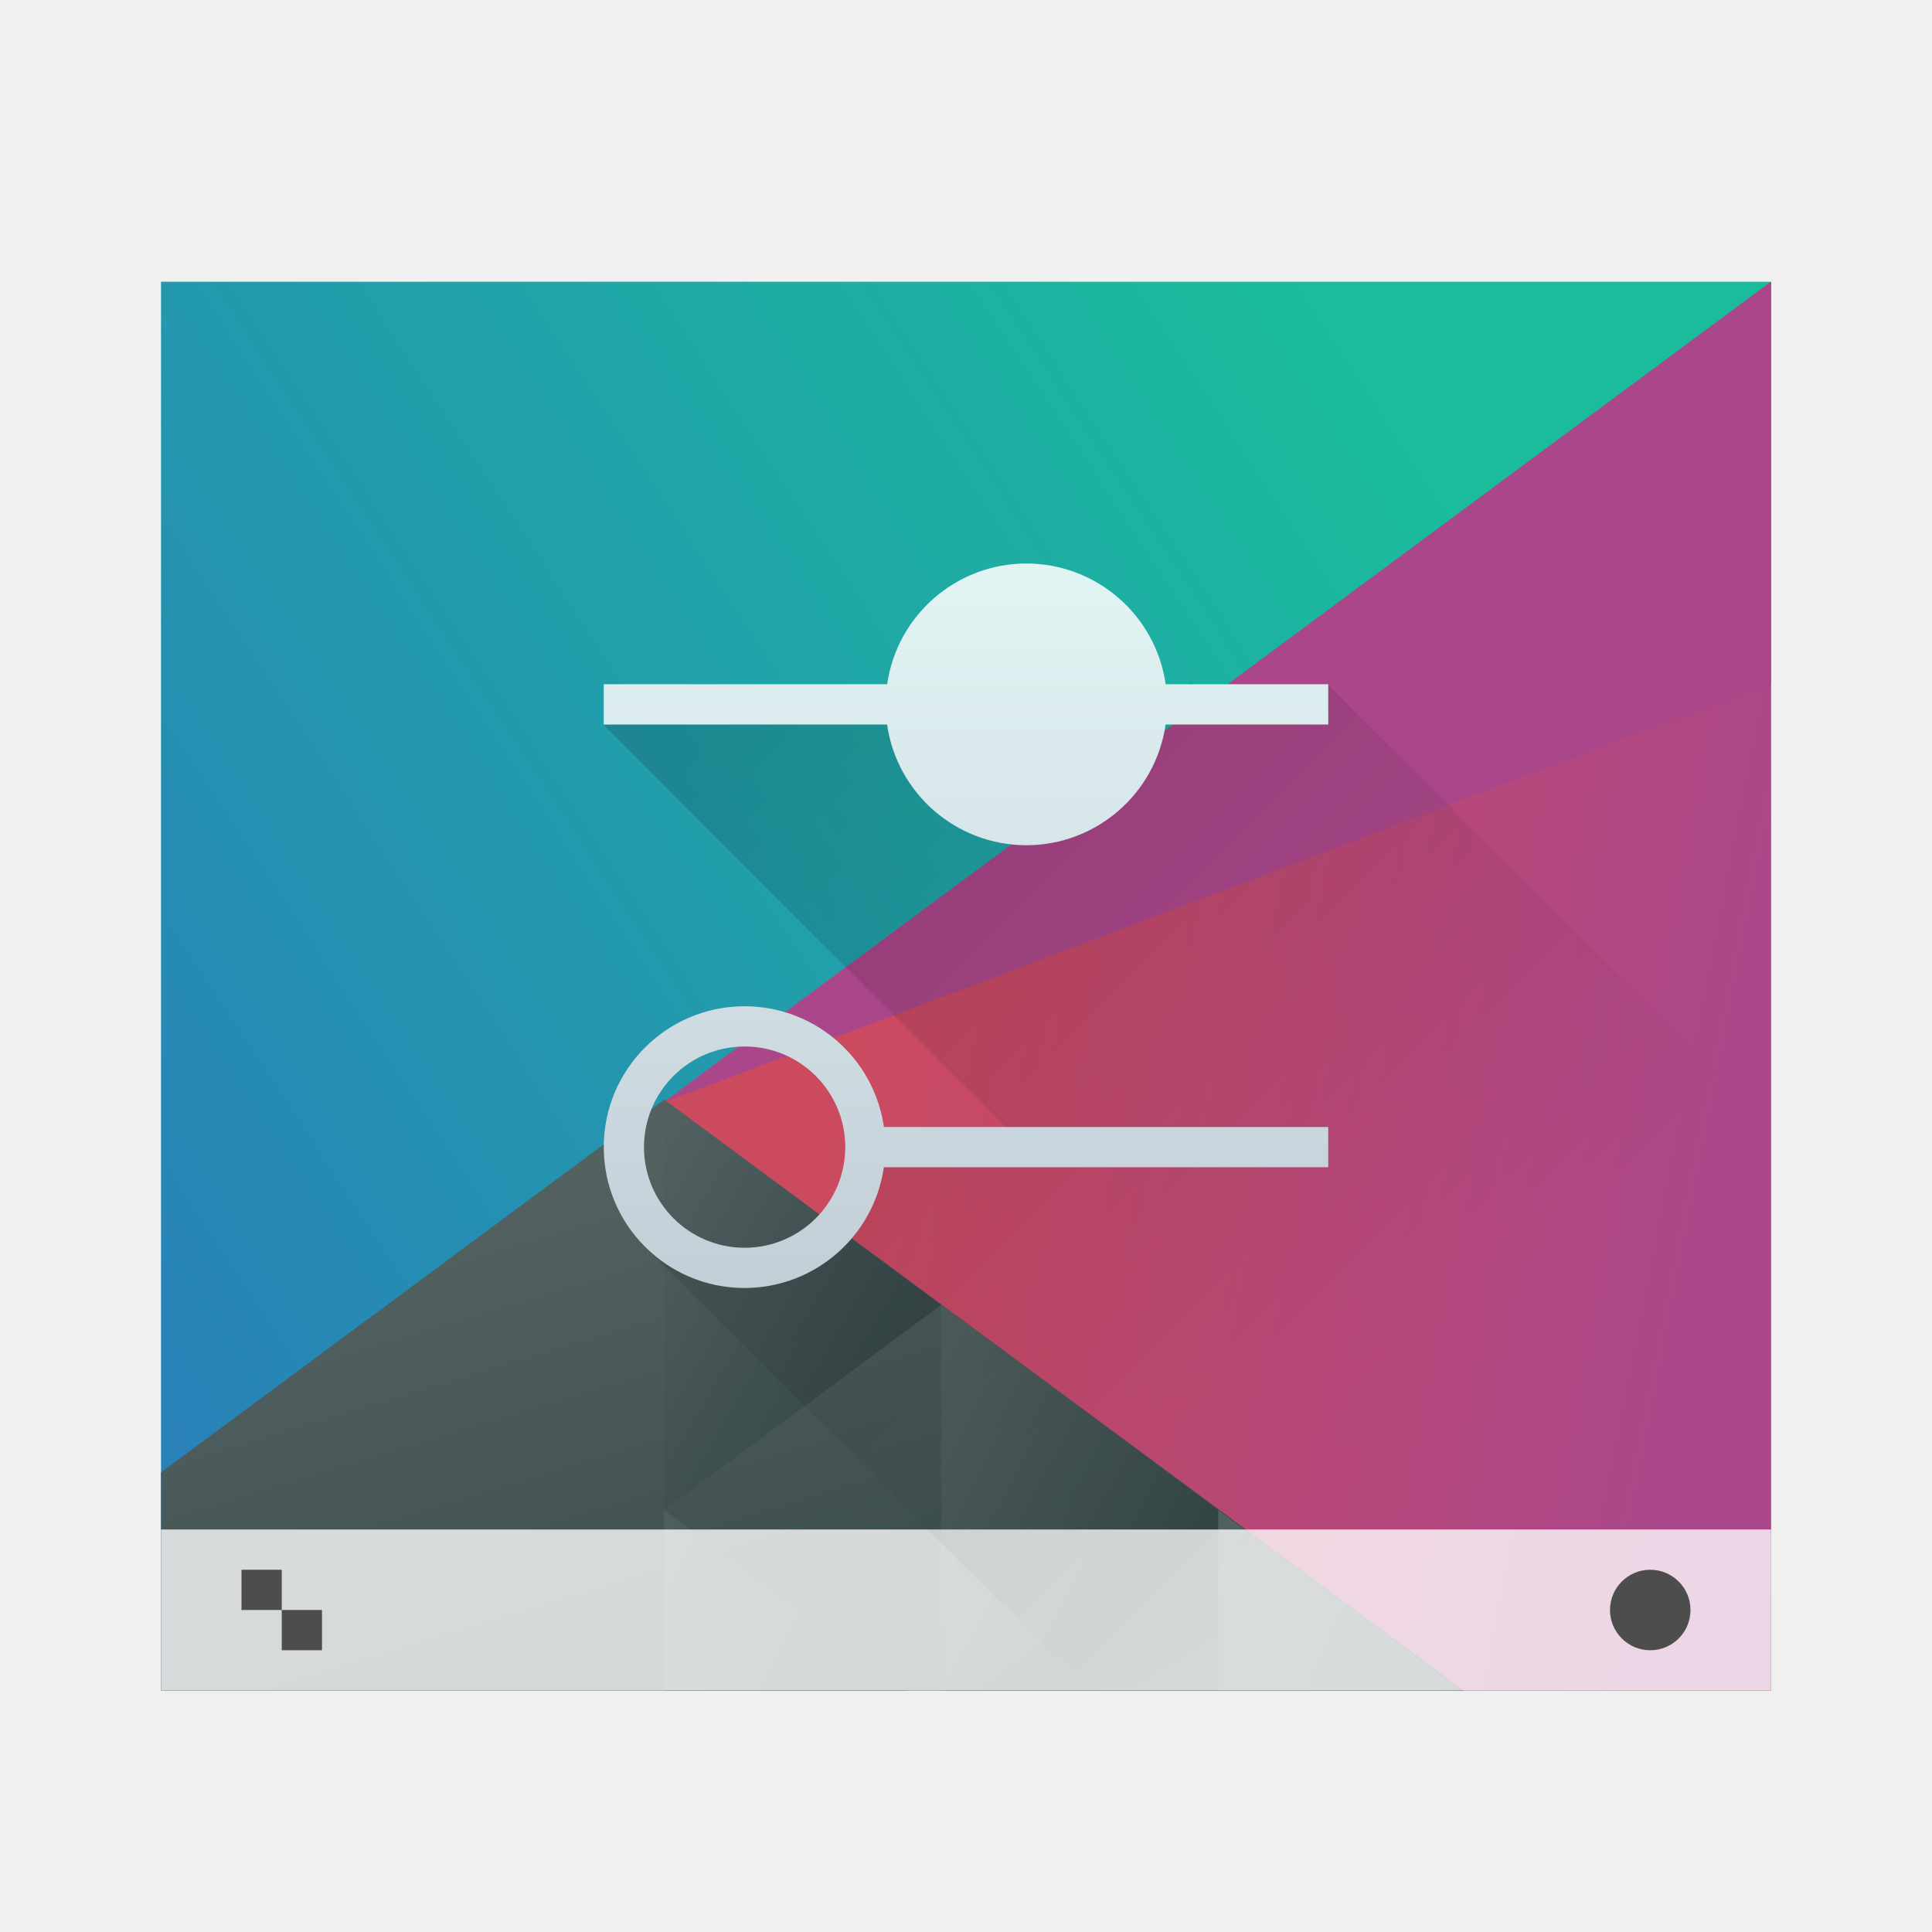
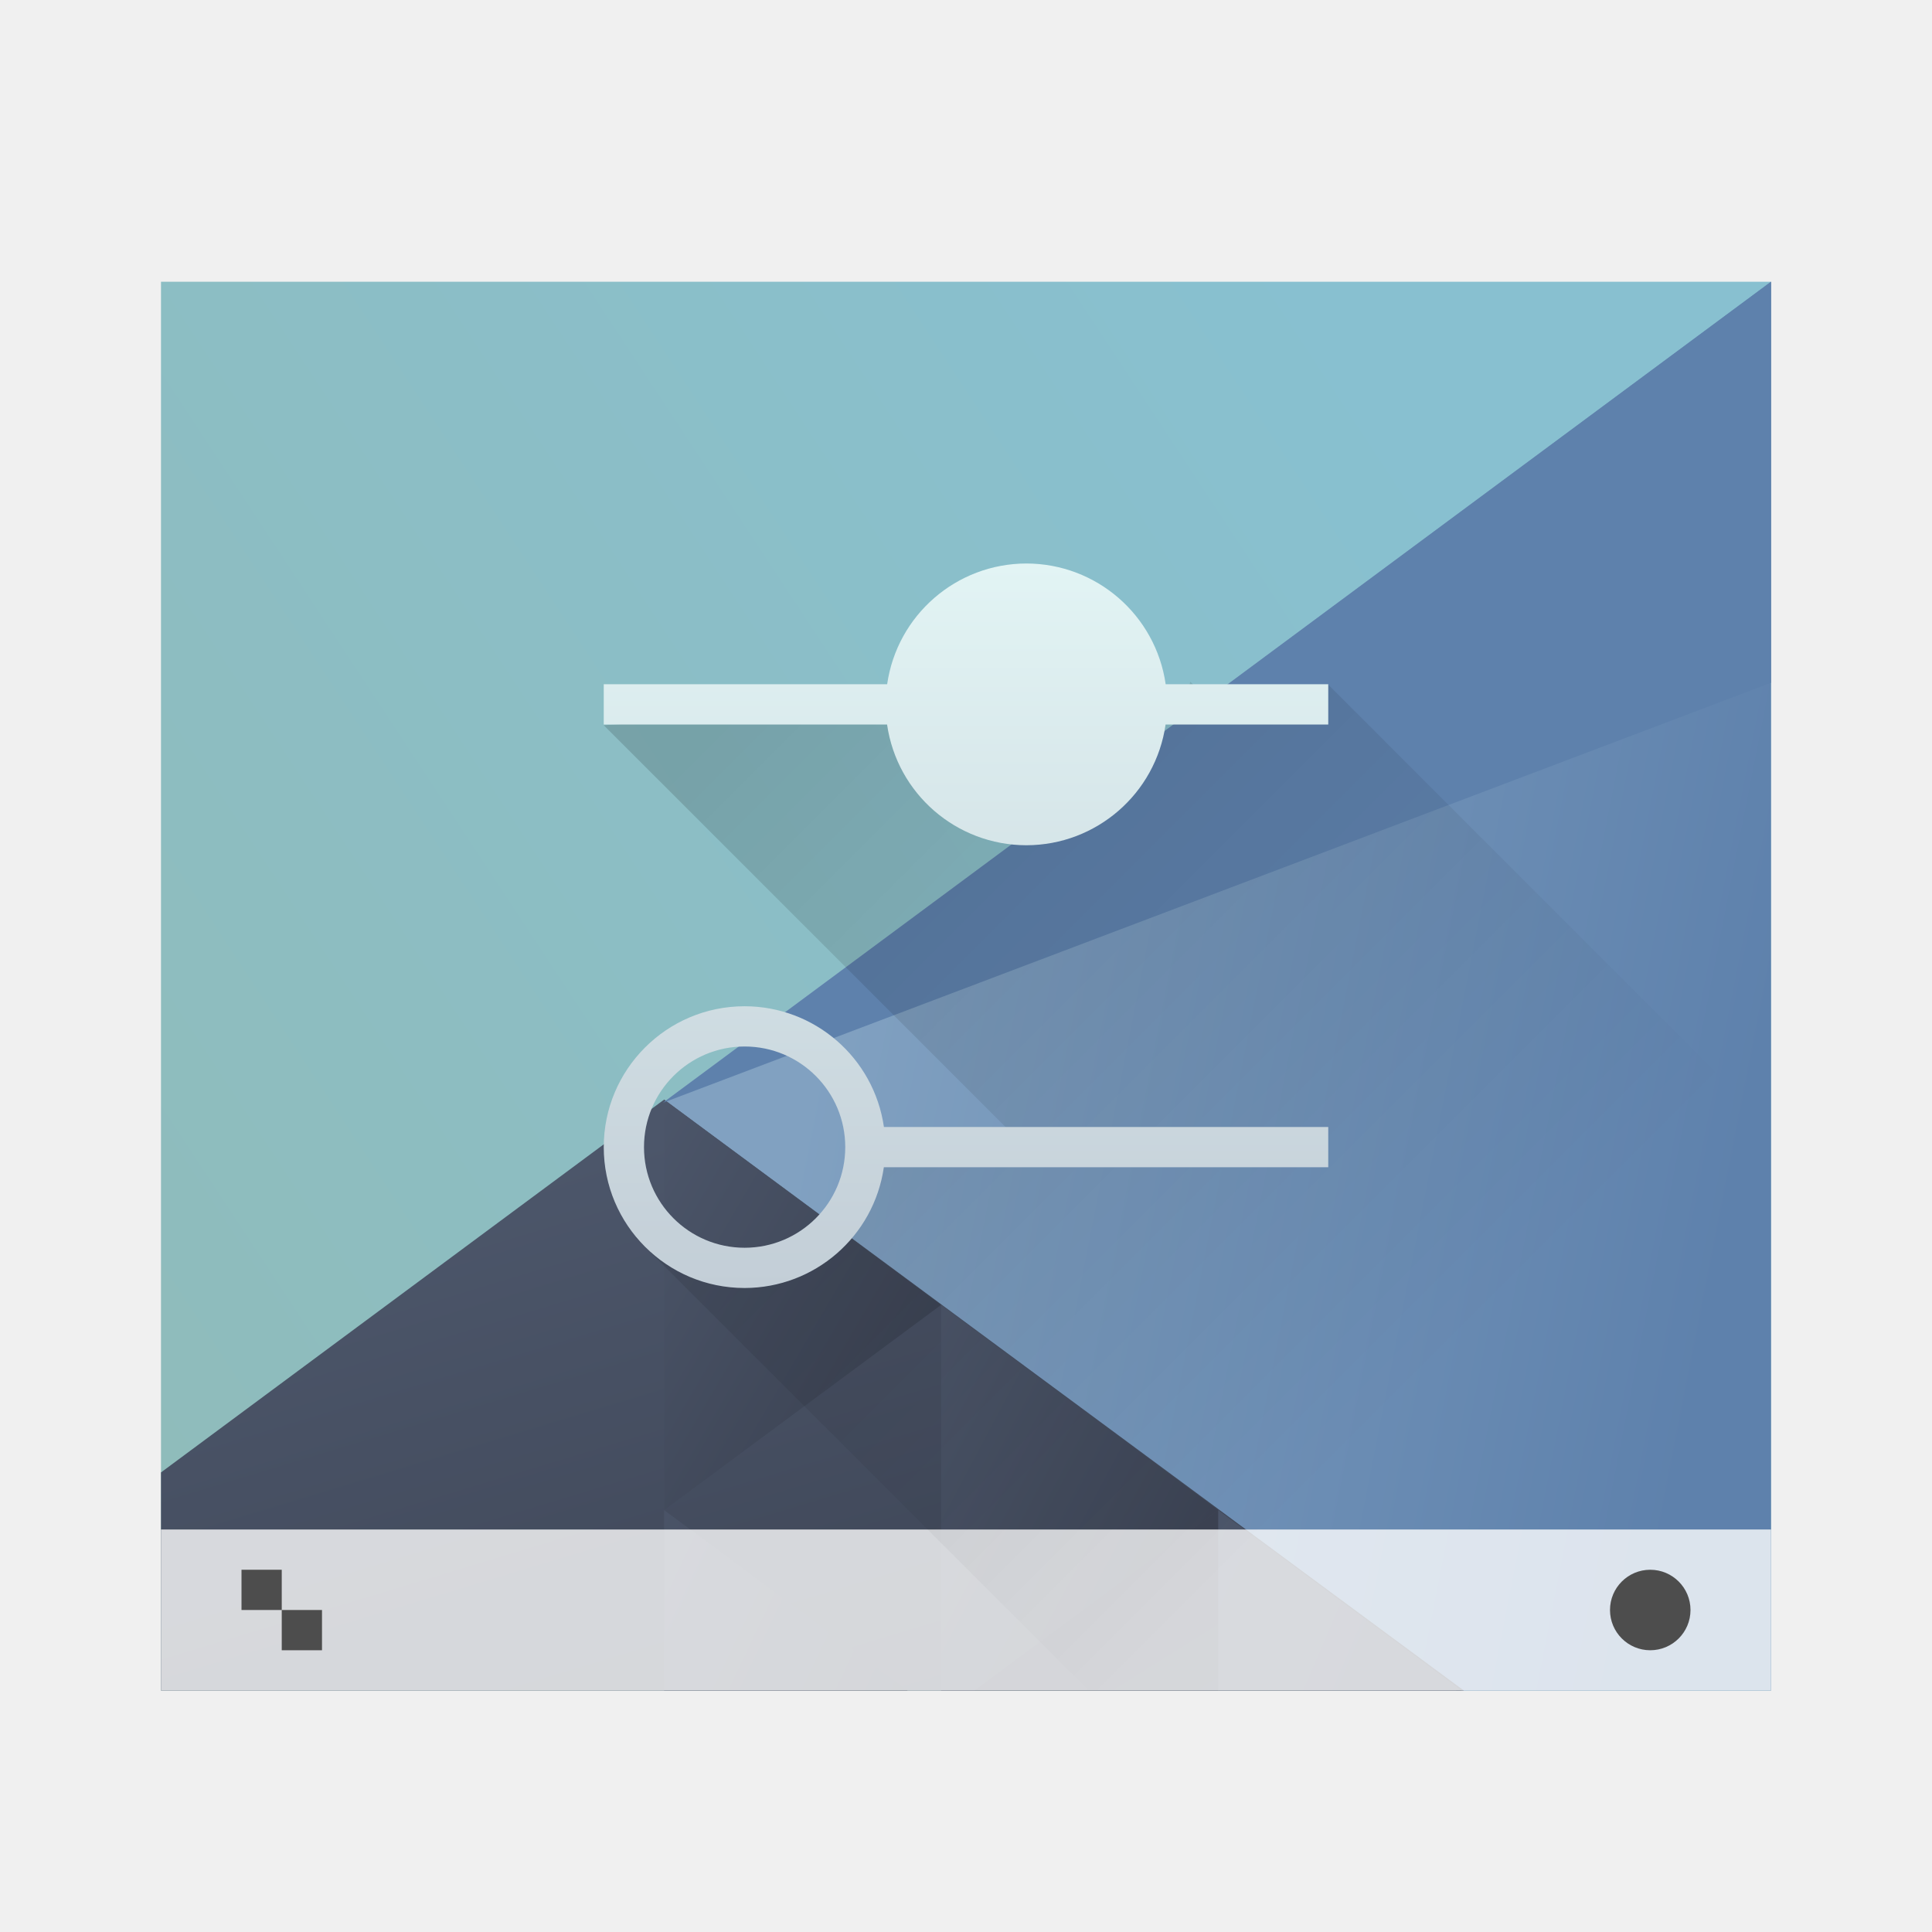
<svg xmlns="http://www.w3.org/2000/svg" xmlns:xlink="http://www.w3.org/1999/xlink" width="48" height="48" viewBox="0 0 48 48" id="svg4320" version="1.1">
  <defs id="defs4322">
    <linearGradient id="linearGradient932">
      <stop style="stop-color:#000000;stop-opacity:1;" offset="0" id="stop928" />
      <stop style="stop-color:#000000;stop-opacity:0;" offset="1" id="stop930" />
    </linearGradient>
    <linearGradient xlink:href="#linearGradient4697" id="linearGradient4703" y1="503.079" x1="418.17" y2="531.458" x2="384.571" gradientUnits="userSpaceOnUse" gradientTransform="matrix(0.8333322,0,0,1.069442,-316.4758,472.5795)" />
    <linearGradient id="linearGradient4697">
-       <stop style="stop-color:#1abc9c;stop-opacity:1" id="stop4699" />
-       <stop offset="1" style="stop-color:#2980b9;stop-opacity:1" id="stop4701" />
+       <stop style="stop-color:#88c0d0;stop-opacity:1" id="stop4699" />
+       <stop offset="1" style="stop-color:#8fbcbb;stop-opacity:1" id="stop4701" />
    </linearGradient>
    <linearGradient xlink:href="#linearGradient4526" id="linearGradient4532" y1="521.633" x1="404.045" y2="528.35" x2="430.736" gradientUnits="userSpaceOnUse" gradientTransform="matrix(0.8333322,0,0,1.069442,-316.4757,472.5795)" />
    <linearGradient id="linearGradient4526">
-       <stop style="stop-color:#cc4a5e;stop-opacity:1" id="stop4528" />
-       <stop offset="1" style="stop-color:#aa478a;stop-opacity:1" id="stop4530" />
+       <stop style="stop-color:#81a1c1;stop-opacity:1" id="stop4528" />
+       <stop offset="1" style="stop-color:#5e81ac;stop-opacity:1" id="stop4530" />
    </linearGradient>
    <linearGradient xlink:href="#linearGradient4468" id="linearGradient4474" y1="542.224" x1="398.092" y2="524.9" x2="394.003" gradientUnits="userSpaceOnUse" gradientTransform="matrix(0.8333322,0,0,1.069442,-316.4757,472.5795)" />
    <linearGradient id="linearGradient4468">
-       <stop style="stop-color:#334545" id="stop4470" />
-       <stop offset="1" style="stop-color:#536161" id="stop4472" />
+       <stop style="stop-color:#3b4252" id="stop4470" />
+       <stop offset="1" style="stop-color:#4c566a" id="stop4472" />
    </linearGradient>
    <linearGradient xlink:href="#linearGradient4468" id="linearGradient4500" y1="568.798" x1="431.571" y2="562.798" x2="439.571" gradientUnits="userSpaceOnUse" gradientTransform="matrix(-0.8333322,0,0,1.069442,382.809,429.8018)" />
    <linearGradient xlink:href="#linearGradient4468" id="linearGradient4498" y1="581.87" x1="406.537" y2="572.678" x2="423.32" gradientUnits="userSpaceOnUse" gradientTransform="matrix(-0.8333322,0,0,1.069442,382.8091,429.8018)" />
    <linearGradient xlink:href="#linearGradient4468" id="linearGradient4496" y1="572.334" x1="423.054" y2="566.766" x2="431.225" gradientUnits="userSpaceOnUse" gradientTransform="matrix(-0.8333322,0,0,1.069442,382.8091,429.8018)" />
    <linearGradient xlink:href="#linearGradient4468" id="linearGradient4492" y1="577.102" x1="431.313" y2="571.445" x2="440.632" gradientUnits="userSpaceOnUse" gradientTransform="matrix(-0.8333322,0,0,1.069442,382.8091,429.8018)" />
    <linearGradient xlink:href="#linearGradient4468" id="linearGradient4490" y1="577.362" x1="430.567" y2="591.328" x2="423.75" gradientUnits="userSpaceOnUse" gradientTransform="matrix(-0.8333322,0,0,1.069442,382.8091,429.8018)" />
    <linearGradient id="linearGradient4219">
      <stop style="stop-color:#c3ced7" id="stop4221" />
      <stop offset="1" style="stop-color:#e2f4f4" id="stop4223" />
    </linearGradient>
    <linearGradient xlink:href="#linearGradient4219" id="linearGradient912" x1="23" y1="32" x2="23" y2="14" gradientUnits="userSpaceOnUse" />
    <linearGradient xlink:href="#linearGradient932" id="linearGradient934" x1="18.201" y1="17.52" x2="35.19" y2="34.509" gradientUnits="userSpaceOnUse" />
  </defs>
  <g id="layer1" transform="translate(0,-1004.362)">
    <path d="m 4,1011.362 v 35 h 40 v -35 z" id="path4589" style="fill:url(#linearGradient4703);stroke-width:1.25" />
    <path d="m 44,1011.362 -27.528,20.396 19.711,14.604 H 44 Z" id="path4284" style="fill:url(#linearGradient4532);stroke-width:2.5;stroke-linecap:round" />
    <path d="m 16.5,1031.681 -12.5,9.263 v 5.419 H 36.369 Z" id="path4284-5-6" style="fill:url(#linearGradient4474);stroke-width:2.5;stroke-linecap:round" />
    <path d="m 23.382,1036.781 -6.882,-5.099 v 10.198 z" id="path4284-5-6-2-2" style="fill:url(#linearGradient4500);stroke-width:2.5;stroke-linecap:round" />
    <path d="m 30.264,1041.878 v 4.484 h 6.051 z" id="path4284-5-6-2-0" style="fill:url(#linearGradient4498);stroke-width:2.5;stroke-linecap:round" />
    <path d="m 23.382,1036.781 v 9.582 h 0.833 l 6.049,-4.482 z" id="path4284-5-6-2-6" style="fill:url(#linearGradient4496);stroke-width:2.5;stroke-linecap:round" />
    <path d="m 16.5,1041.88 v 4.482 h 6.049 z" id="path4284-5-6-2-6-50" style="fill:url(#linearGradient4492);stroke-width:2.5;stroke-linecap:round" />
    <path d="m 30.264,1041.878 -6.051,4.484 h 6.051 z" id="path4284-5-6-2-0-6" style="fill:url(#linearGradient4490);stroke-width:2.5;stroke-linecap:round" />
-     <path d="m 16.472,1031.759 27.528,-20.397 -1.3e-5,9.964 z" id="path4284-1" style="fill:#aa478a;stroke-width:2.5;stroke-linecap:round;fill-opacity:1" />
+     <path d="m 16.472,1031.759 27.528,-20.397 -1.3e-5,9.964 z" id="path4284-1" style="fill:#5e81ac;stroke-width:2.5;stroke-linecap:round;fill-opacity:1" />
    <rect id="rect4267-7" style="fill:#ffffff;fill-opacity:0.784;stroke-width:1.118" height="4" y="1042.362" x="4" width="40" />
    <circle id="path4166" r="1" style="fill:#4d4d4d;stroke-width:1" cy="1044.362" cx="41" />
    <path style="opacity:1;vector-effect:none;fill:#4d4d4d;fill-opacity:1;stroke:none;stroke-width:3;stroke-linecap:round;stroke-linejoin:round;stroke-miterlimit:4;stroke-dasharray:none;stroke-dashoffset:0;stroke-opacity:1" d="m 6,1043.362 v 1 h 1 v -1 z m 1,1 v 1 h 1 v -1 z" id="rect883" />
    <path style="opacity:0.15;vector-effect:none;fill:url(#linearGradient934);fill-opacity:1;stroke:none;stroke-width:2.54;stroke-linecap:round;stroke-linejoin:round;stroke-miterlimit:4;stroke-dasharray:none;stroke-dashoffset:0;stroke-opacity:1" d="m 29.574,16.938 -0.061,0.207 -2.23,0.084 L 15,18.018 25.451,28.469 21.896,28.414 20.482,30.658 18.797,31.57 15.779,30.732 27.047,42 H 44 V 28.012 l -10.998,-11 -3.23,0.123 z" transform="translate(0,1004.362)" id="rect914" />
    <path style="opacity:1;vector-effect:none;fill:url(#linearGradient912);fill-opacity:1;stroke:none;stroke-width:3;stroke-linecap:round;stroke-linejoin:round;stroke-miterlimit:4;stroke-dasharray:none;stroke-dashoffset:0;stroke-opacity:1" d="m 25.5,14 a 3.5,3.5 0 0 0 -3.459,3 H 15 v 1 h 7.039 A 3.5,3.5 0 0 0 25.5,21 3.5,3.5 0 0 0 28.959,18 H 33 V 17 H 28.961 A 3.5,3.5 0 0 0 25.5,14 Z m -7,11 A 3.5,3.5 0 0 0 15,28.5 3.5,3.5 0 0 0 18.5,32 3.5,3.5 0 0 0 21.959,29 H 33 V 28 H 21.961 A 3.5,3.5 0 0 0 18.5,25 Z m 0,1 A 2.5,2.5 0 0 1 21,28.5 2.5,2.5 0 0 1 18.5,31 2.5,2.5 0 0 1 16,28.5 2.5,2.5 0 0 1 18.5,26 Z" transform="translate(0,1004.362)" id="rect892" />
  </g>
</svg>
